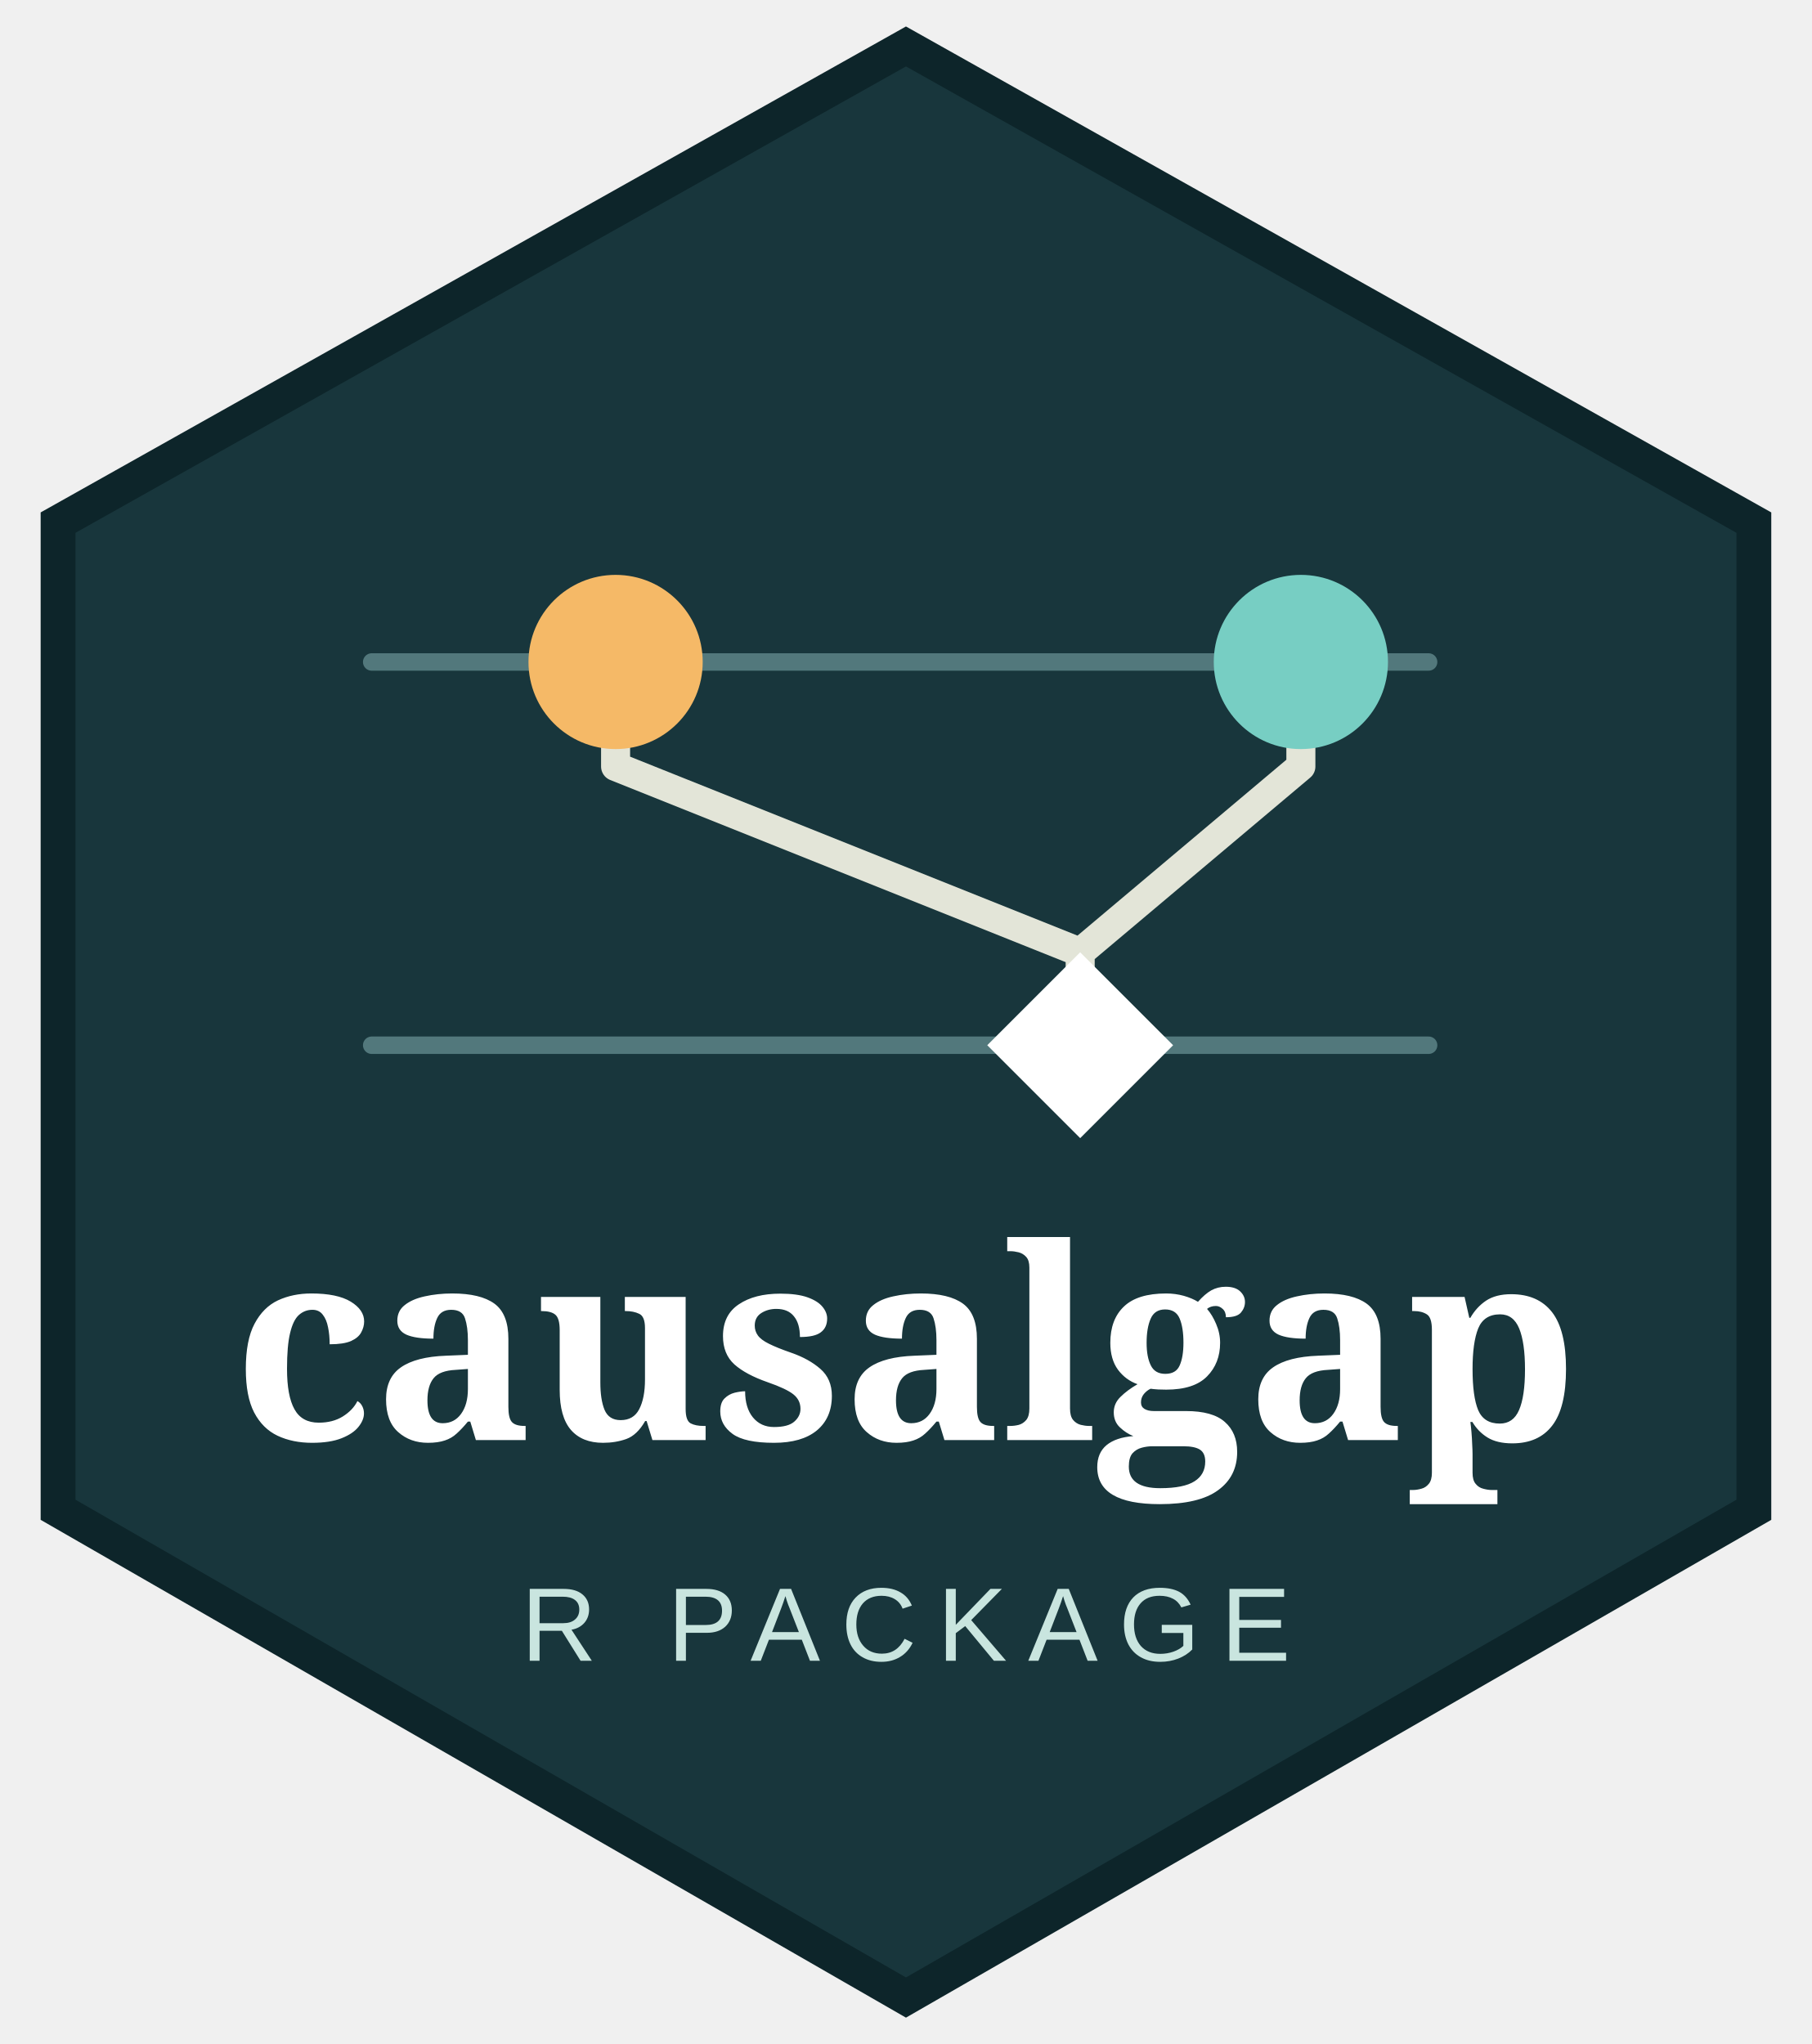
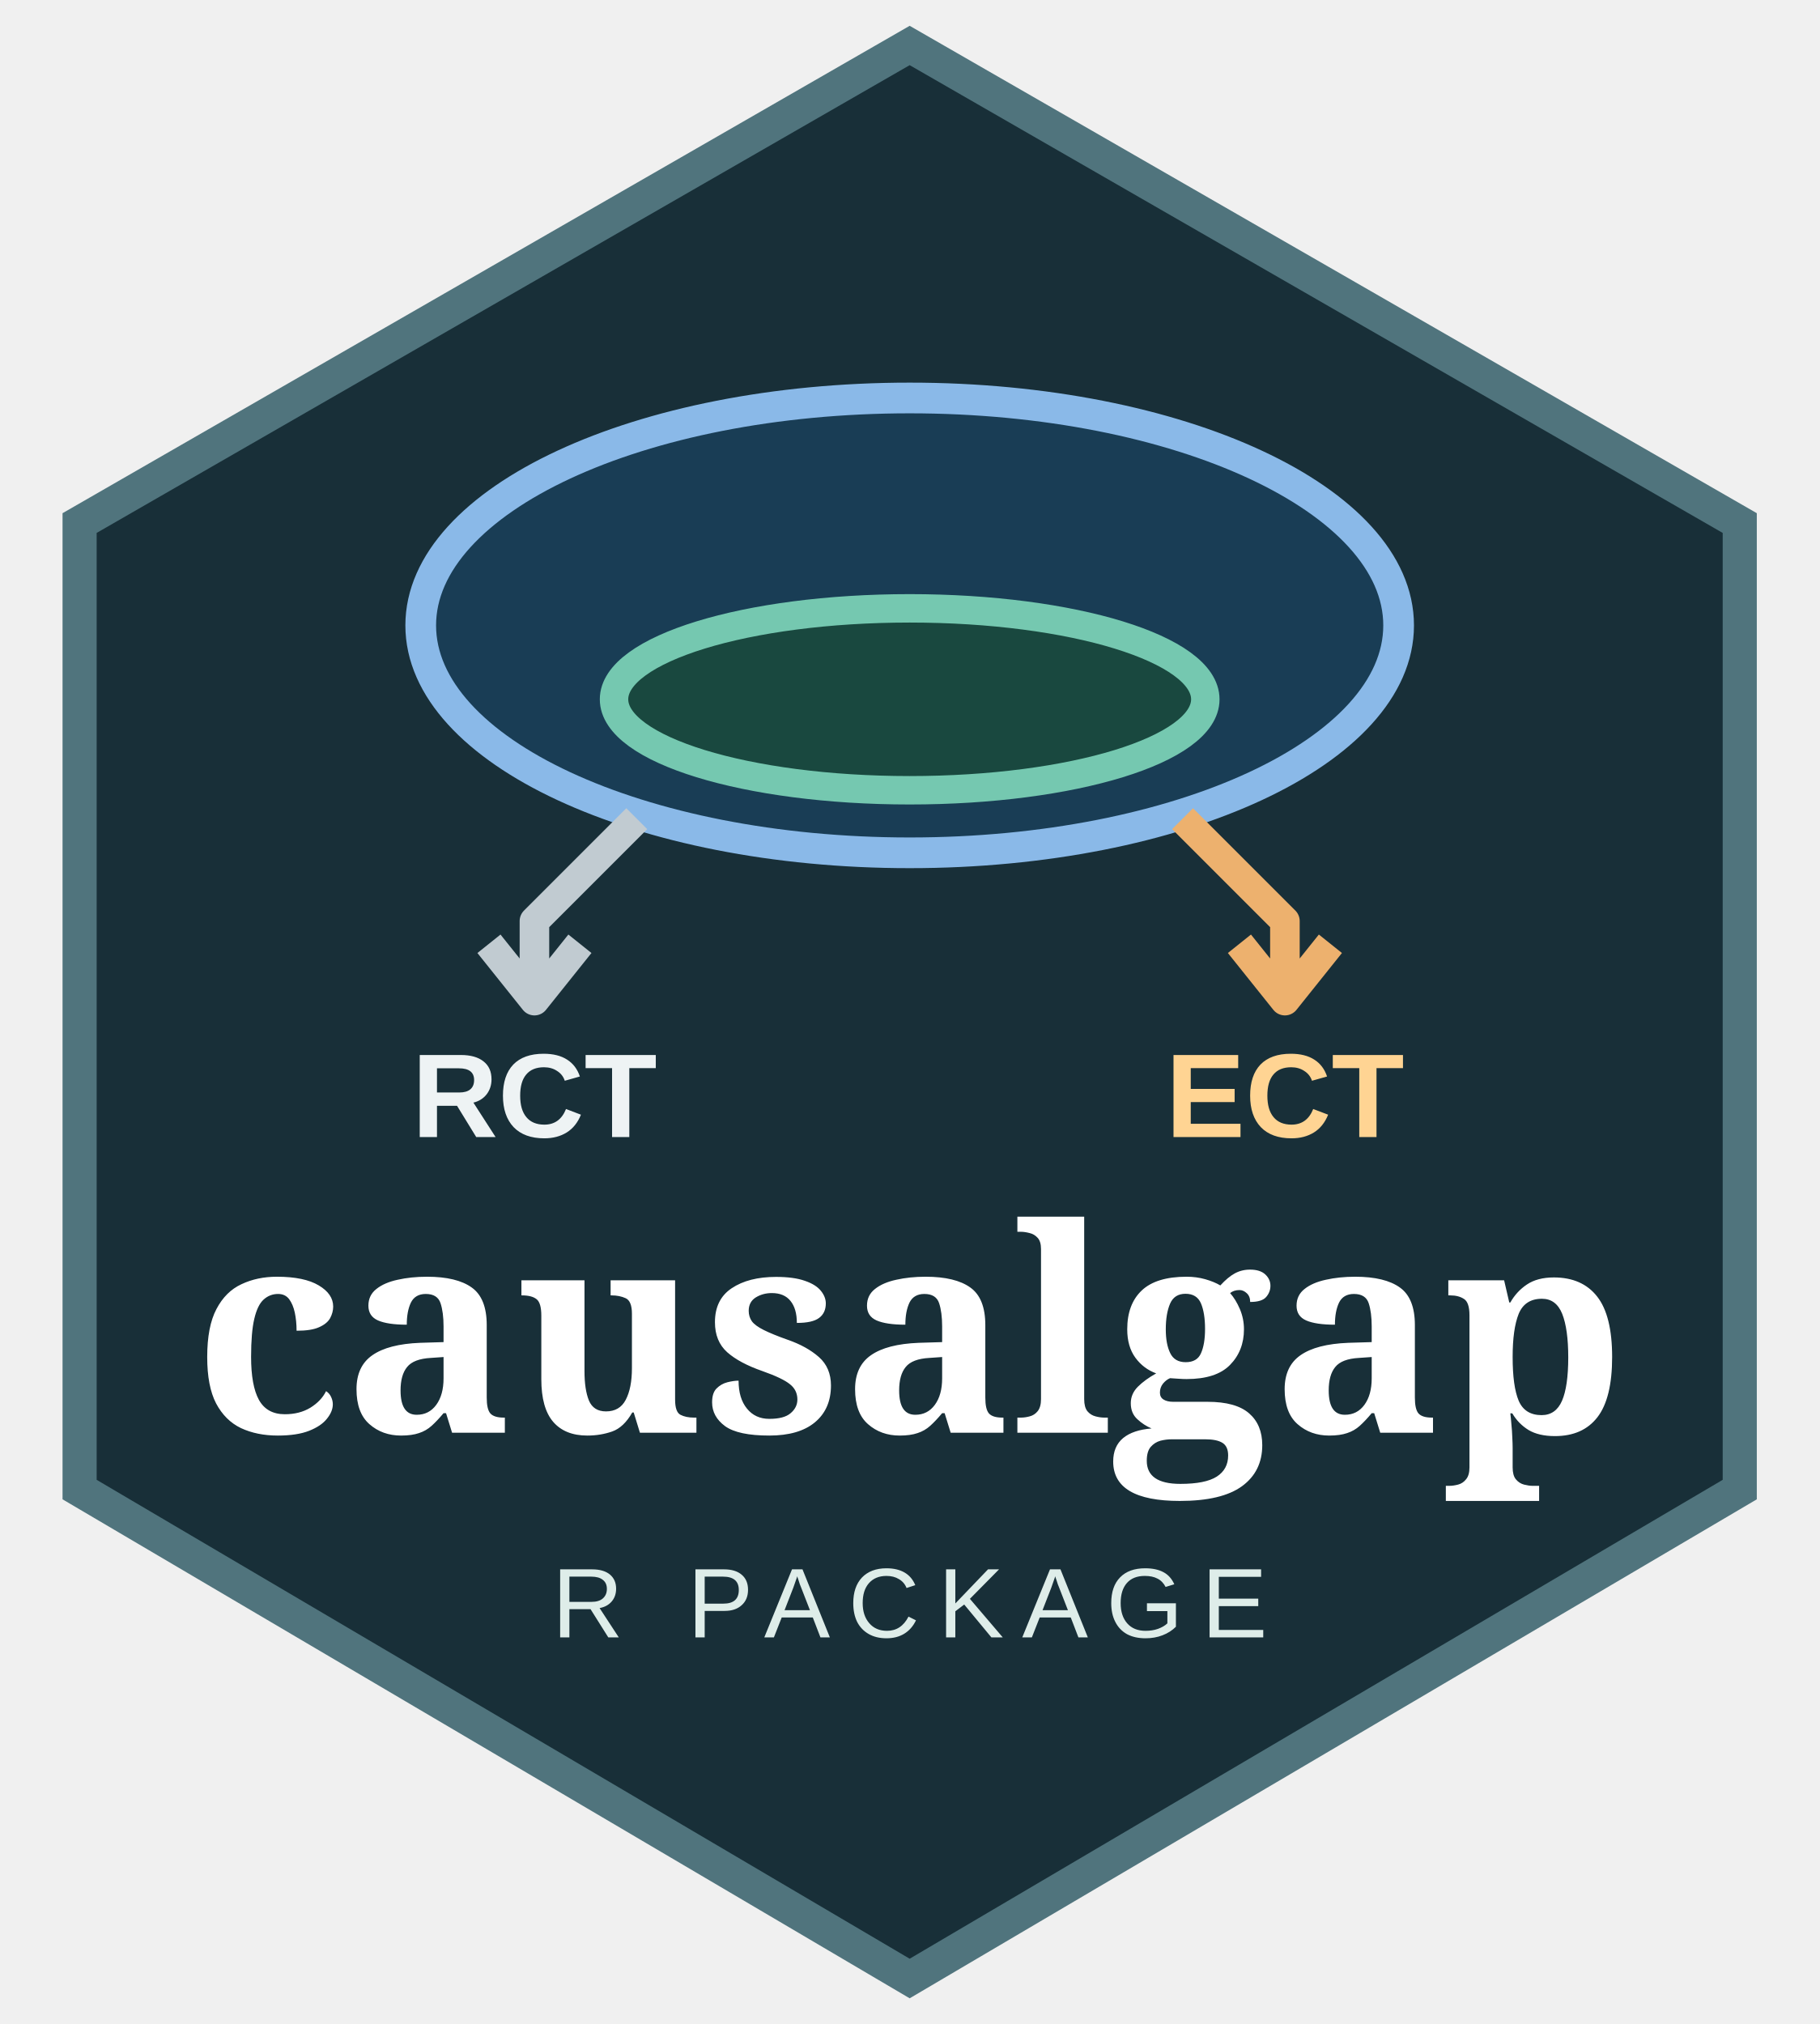
- <svg xmlns="http://www.w3.org/2000/svg" viewBox="0 0 156 176" role="img" aria-labelledby="title desc">
-   <path d="M78 4 151 45v85l-73 42-73-42V45Z" fill="#18363c" stroke="#0d252a" stroke-width="3" />
-   <g fill="none" stroke-linecap="round" stroke-linejoin="round">
-     <path d="M32 57H123M32 90H123" stroke="#52787c" stroke-width="1.5" />
-     <path d="M53 57v9l40 16v8M112 57v9l-19 16" stroke="#e3e5d8" stroke-width="2.5" />
+ <svg xmlns="http://www.w3.org/2000/svg" viewBox="0 0 160 178" role="img" aria-labelledby="t d">
+   <path d="M80 4 153 46v85l-73 43-73-43V46Z" fill="#182f38" stroke="#50747d" stroke-width="3" />
+   <ellipse cx="80" cy="55" rx="43" ry="20" fill="#193d55" stroke="#8ab9e8" stroke-width="2.7" />
+   <ellipse cx="80" cy="61.5" rx="26" ry="8" fill="#19483f" stroke="#75c8b0" stroke-width="2.5" />
+   <g fill="none" stroke-width="2.6" stroke-linejoin="round">
+     <path d="M56 72 47 81v6m-4-4 4 5 4-5" stroke="#c1cbd1" />
+     <path d="m104 72 9 9v6m-4-4 4 5 4-5" stroke="#edb16e" />
  </g>
-   <circle cx="53" cy="57" r="7.5" fill="#f5b967" />
-   <circle cx="112" cy="57" r="7.5" fill="#77cec3" />
-   <path d="m93 82 8 8-8 8-8-8Z" fill="#fff" />
-   <text x="78" y="124" fill="#fff" text-anchor="middle" font-family="Georgia,serif" font-weight="bold" font-size="23">causalgap</text>
-   <text x="78" y="143" fill="#c9e5df" text-anchor="middle" font-family="Arial,sans-serif" font-size="9" letter-spacing="1.8">R PACKAGE</text>
+   <g font-family="Arial,sans-serif" font-size="10.5" font-weight="bold" text-anchor="middle">
+     <text x="47" y="100" fill="#eef3f4">RCT</text>
+     <text x="113" y="100" fill="#ffd493">ECT</text>
+   </g>
+   <text x="80" y="126" text-anchor="middle" font-family="Georgia,serif" font-size="25" font-weight="bold" fill="white">causalgap</text>
+   <text x="80" y="144" text-anchor="middle" font-family="Arial,sans-serif" font-size="8.7" letter-spacing="1.6" fill="#deede9">R PACKAGE</text>
</svg>
